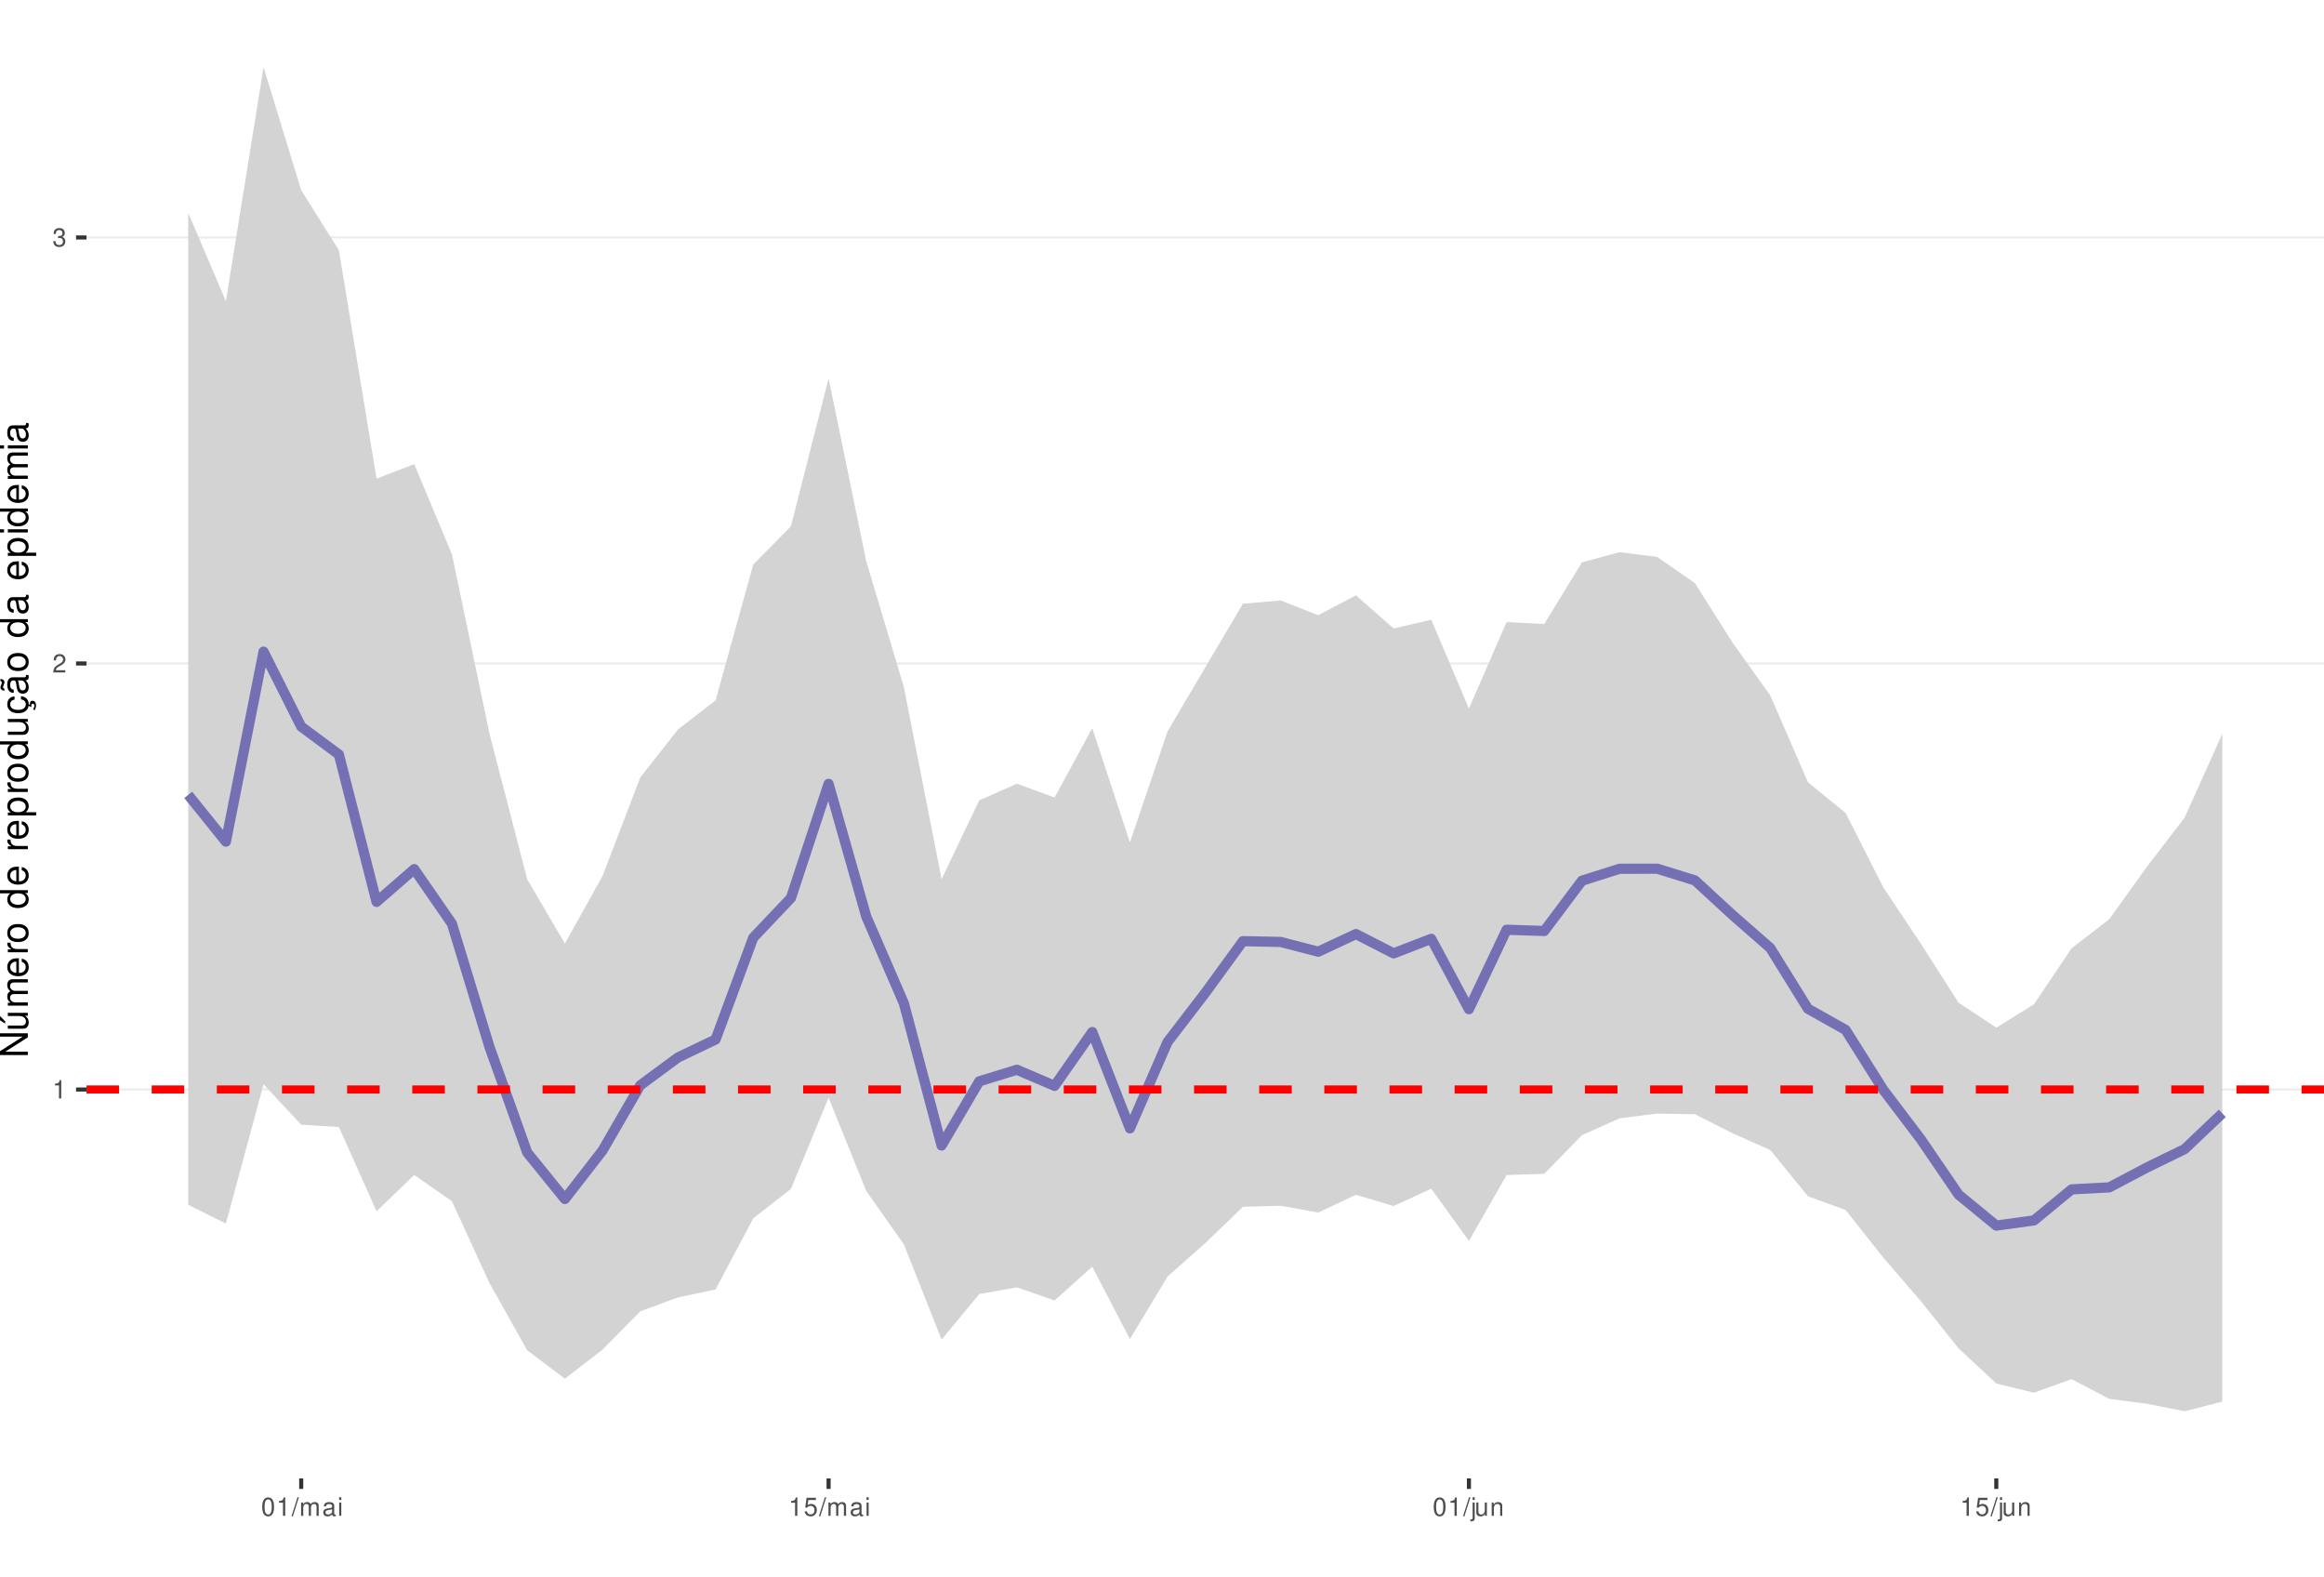
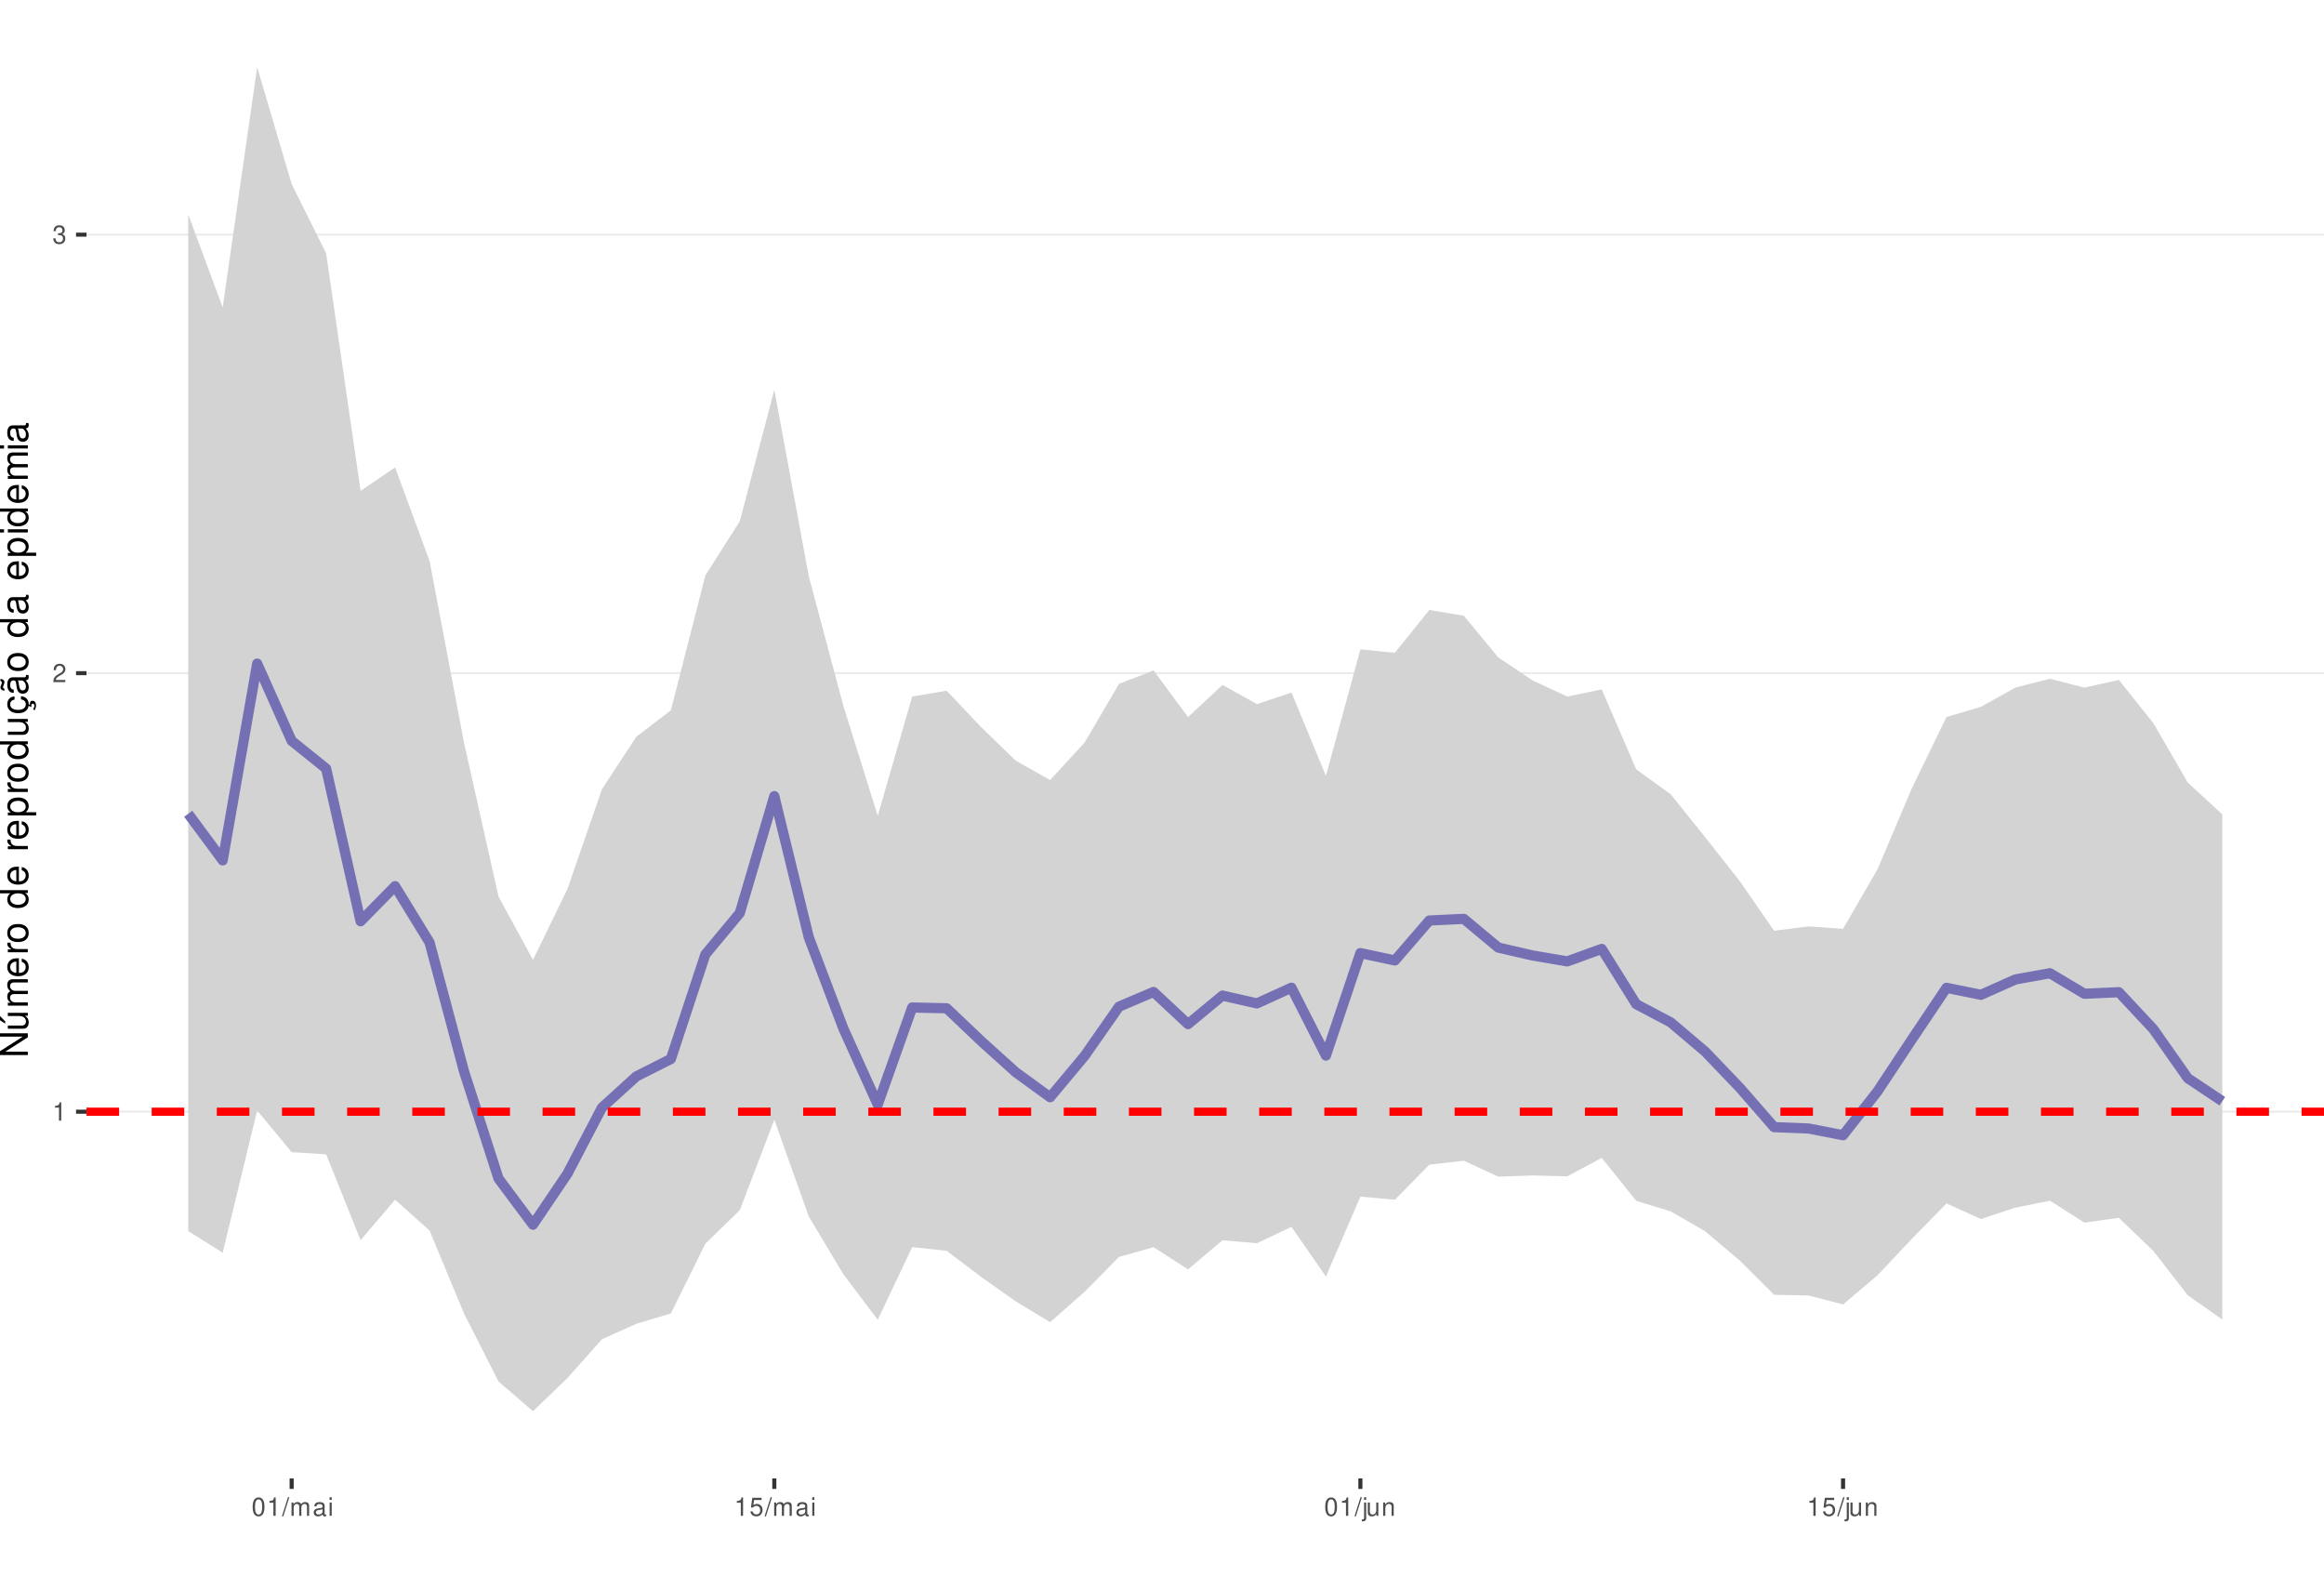
<svg xmlns="http://www.w3.org/2000/svg" xmlns:xlink="http://www.w3.org/1999/xlink" width="609pt" height="413pt" viewBox="0 0 609 413" version="1.1">
  <defs>
    <g>
      <symbol overflow="visible" id="glyph0-0">
        <path style="stroke:none;" d="" />
      </symbol>
      <symbol overflow="visible" id="glyph0-1">
        <path style="stroke:none;" d="M 1.719 -3.422 L 1.719 0 L 2.312 0 L 2.312 -4.812 L 1.922 -4.812 C 1.719 -4.078 1.578 -3.969 0.672 -3.859 L 0.672 -3.422 Z M 1.719 -3.422 " />
      </symbol>
      <symbol overflow="visible" id="glyph0-2">
        <path style="stroke:none;" d="M 3.375 -0.578 L 0.891 -0.578 C 0.938 -0.984 1.156 -1.234 1.734 -1.578 L 2.406 -1.953 C 3.062 -2.328 3.406 -2.812 3.406 -3.406 C 3.406 -3.812 3.234 -4.188 2.969 -4.438 C 2.688 -4.688 2.344 -4.812 1.891 -4.812 C 1.297 -4.812 0.844 -4.594 0.578 -4.188 C 0.422 -3.938 0.344 -3.641 0.328 -3.141 L 0.922 -3.141 C 0.938 -3.469 0.984 -3.672 1.062 -3.828 C 1.219 -4.125 1.516 -4.297 1.875 -4.297 C 2.406 -4.297 2.797 -3.906 2.797 -3.391 C 2.797 -3.016 2.578 -2.672 2.156 -2.438 L 1.547 -2.078 C 0.562 -1.516 0.281 -1.062 0.219 0 L 3.375 0 Z M 3.375 -0.578 " />
      </symbol>
      <symbol overflow="visible" id="glyph0-3">
        <path style="stroke:none;" d="M 1.469 -2.219 L 1.797 -2.219 C 2.422 -2.219 2.766 -1.922 2.766 -1.344 C 2.766 -0.734 2.406 -0.359 1.797 -0.359 C 1.156 -0.359 0.844 -0.688 0.797 -1.391 L 0.219 -1.391 C 0.234 -1.016 0.312 -0.766 0.422 -0.547 C 0.672 -0.078 1.125 0.156 1.766 0.156 C 2.75 0.156 3.375 -0.438 3.375 -1.344 C 3.375 -1.953 3.141 -2.297 2.562 -2.484 C 3.016 -2.672 3.234 -3 3.234 -3.484 C 3.234 -4.312 2.688 -4.812 1.797 -4.812 C 0.844 -4.812 0.328 -4.281 0.312 -3.266 L 0.906 -3.266 C 0.906 -3.547 0.938 -3.719 1 -3.875 C 1.141 -4.141 1.438 -4.297 1.797 -4.297 C 2.312 -4.297 2.625 -3.984 2.625 -3.469 C 2.625 -3.125 2.516 -2.922 2.25 -2.812 C 2.094 -2.75 1.875 -2.719 1.469 -2.703 Z M 1.469 -2.219 " />
      </symbol>
      <symbol overflow="visible" id="glyph0-4">
        <path style="stroke:none;" d="M 1.828 -4.812 C 1.391 -4.812 0.984 -4.609 0.75 -4.281 C 0.438 -3.859 0.281 -3.219 0.281 -2.328 C 0.281 -0.703 0.812 0.156 1.828 0.156 C 2.828 0.156 3.375 -0.703 3.375 -2.297 C 3.375 -3.219 3.234 -3.844 2.922 -4.281 C 2.672 -4.625 2.281 -4.812 1.828 -4.812 Z M 1.828 -4.297 C 2.469 -4.297 2.781 -3.641 2.781 -2.344 C 2.781 -0.969 2.469 -0.328 1.812 -0.328 C 1.203 -0.328 0.891 -1 0.891 -2.328 C 0.891 -3.641 1.203 -4.297 1.828 -4.297 Z M 1.828 -4.297 " />
      </symbol>
      <symbol overflow="visible" id="glyph0-5">
        <path style="stroke:none;" d="M 1.531 -4.859 L -0.047 0.141 L 0.312 0.141 L 1.891 -4.859 Z M 1.531 -4.859 " />
      </symbol>
      <symbol overflow="visible" id="glyph0-6">
        <path style="stroke:none;" d="M 0.469 -3.484 L 0.469 0 L 1.031 0 L 1.031 -2.188 C 1.031 -2.703 1.391 -3.109 1.844 -3.109 C 2.25 -3.109 2.484 -2.844 2.484 -2.406 L 2.484 0 L 3.047 0 L 3.047 -2.188 C 3.047 -2.703 3.422 -3.109 3.875 -3.109 C 4.266 -3.109 4.516 -2.844 4.516 -2.406 L 4.516 0 L 5.078 0 L 5.078 -2.609 C 5.078 -3.234 4.719 -3.594 4.062 -3.594 C 3.594 -3.594 3.312 -3.453 2.984 -3.062 C 2.781 -3.422 2.5 -3.594 2.047 -3.594 C 1.578 -3.594 1.266 -3.422 0.984 -3 L 0.984 -3.484 Z M 0.469 -3.484 " />
      </symbol>
      <symbol overflow="visible" id="glyph0-7">
        <path style="stroke:none;" d="M 3.562 -0.328 C 3.5 -0.312 3.469 -0.312 3.438 -0.312 C 3.25 -0.312 3.141 -0.406 3.141 -0.578 L 3.141 -2.641 C 3.141 -3.25 2.688 -3.594 1.828 -3.594 C 1.312 -3.594 0.906 -3.438 0.672 -3.188 C 0.516 -3 0.453 -2.797 0.438 -2.453 L 0.984 -2.453 C 1.031 -2.875 1.297 -3.078 1.812 -3.078 C 2.312 -3.078 2.594 -2.891 2.594 -2.562 L 2.594 -2.406 C 2.578 -2.172 2.469 -2.078 2.016 -2.031 C 1.219 -1.922 1.109 -1.891 0.891 -1.812 C 0.484 -1.641 0.281 -1.328 0.281 -0.875 C 0.281 -0.25 0.719 0.156 1.422 0.156 C 1.859 0.156 2.219 0 2.609 -0.359 C 2.656 0 2.828 0.156 3.188 0.156 C 3.297 0.156 3.375 0.141 3.562 0.094 Z M 2.594 -1.094 C 2.594 -0.906 2.531 -0.797 2.375 -0.641 C 2.141 -0.438 1.875 -0.328 1.547 -0.328 C 1.109 -0.328 0.859 -0.547 0.859 -0.891 C 0.859 -1.266 1.094 -1.438 1.703 -1.531 C 2.297 -1.609 2.406 -1.641 2.594 -1.719 Z M 2.594 -1.094 " />
      </symbol>
      <symbol overflow="visible" id="glyph0-8">
        <path style="stroke:none;" d="M 1 -3.484 L 0.453 -3.484 L 0.453 0 L 1 0 Z M 1 -4.859 L 0.438 -4.859 L 0.438 -4.156 L 1 -4.156 Z M 1 -4.859 " />
      </symbol>
      <symbol overflow="visible" id="glyph0-9">
        <path style="stroke:none;" d="M 3.172 -4.719 L 0.734 -4.719 L 0.375 -2.156 L 0.922 -2.156 C 1.188 -2.469 1.422 -2.594 1.797 -2.594 C 2.422 -2.594 2.812 -2.156 2.812 -1.453 C 2.812 -0.781 2.422 -0.359 1.781 -0.359 C 1.266 -0.359 0.953 -0.625 0.812 -1.156 L 0.234 -1.156 C 0.312 -0.766 0.375 -0.578 0.516 -0.406 C 0.781 -0.047 1.266 0.156 1.797 0.156 C 2.75 0.156 3.422 -0.547 3.422 -1.531 C 3.422 -2.469 2.797 -3.109 1.891 -3.109 C 1.562 -3.109 1.297 -3.016 1.016 -2.828 L 1.203 -4.141 L 3.172 -4.141 Z M 3.172 -4.719 " />
      </symbol>
      <symbol overflow="visible" id="glyph0-10">
        <path style="stroke:none;" d="M 0.469 -3.484 L 0.469 0.5 C 0.469 0.859 0.359 0.969 0.016 0.969 C -0.031 0.969 -0.047 0.969 -0.125 0.953 L -0.125 1.438 C -0.047 1.438 -0.016 1.453 0.062 1.453 C 0.688 1.453 1.016 1.203 1.016 0.719 L 1.016 -3.484 Z M 1.016 -4.859 L 0.469 -4.859 L 0.469 -4.156 L 1.016 -4.156 Z M 1.016 -4.859 " />
      </symbol>
      <symbol overflow="visible" id="glyph0-11">
        <path style="stroke:none;" d="M 3.203 0 L 3.203 -3.484 L 2.656 -3.484 L 2.656 -1.516 C 2.656 -0.797 2.281 -0.328 1.703 -0.328 C 1.266 -0.328 0.984 -0.594 0.984 -1.016 L 0.984 -3.484 L 0.438 -3.484 L 0.438 -0.797 C 0.438 -0.219 0.859 0.156 1.547 0.156 C 2.062 0.156 2.391 -0.031 2.703 -0.484 L 2.703 0 Z M 3.203 0 " />
      </symbol>
      <symbol overflow="visible" id="glyph0-12">
        <path style="stroke:none;" d="M 0.469 -3.484 L 0.469 0 L 1.031 0 L 1.031 -1.922 C 1.031 -2.641 1.391 -3.109 1.969 -3.109 C 2.406 -3.109 2.688 -2.828 2.688 -2.422 L 2.688 0 L 3.234 0 L 3.234 -2.641 C 3.234 -3.219 2.812 -3.594 2.141 -3.594 C 1.625 -3.594 1.281 -3.391 0.984 -2.906 L 0.984 -3.484 Z M 0.469 -3.484 " />
      </symbol>
      <symbol overflow="visible" id="glyph1-0">
        <path style="stroke:none;" d="" />
      </symbol>
      <symbol overflow="visible" id="glyph1-1">
        <path style="stroke:none;" d="M -7.297 -6.453 L -7.297 -5.578 L -1.328 -5.578 L -7.297 -1.766 L -7.297 -0.766 L 0 -0.766 L 0 -1.641 L -5.906 -1.641 L 0 -5.406 L 0 -6.453 Z M -7.297 -6.453 " />
      </symbol>
      <symbol overflow="visible" id="glyph1-2">
        <path style="stroke:none;" d="M 0 -4.812 L -5.234 -4.812 L -5.234 -3.984 L -2.266 -3.984 C -1.203 -3.984 -0.5 -3.438 -0.5 -2.562 C -0.5 -1.906 -0.906 -1.484 -1.531 -1.484 L -5.234 -1.484 L -5.234 -0.656 L -1.203 -0.656 C -0.328 -0.656 0.234 -1.297 0.234 -2.312 C 0.234 -3.094 -0.047 -3.578 -0.734 -4.062 L 0 -4.062 Z M -7.406 -2.953 L -5.922 -2 L -5.922 -2.594 L -7.406 -4.094 Z M -7.406 -2.953 " />
      </symbol>
      <symbol overflow="visible" id="glyph1-3">
        <path style="stroke:none;" d="M -5.234 -0.703 L 0 -0.703 L 0 -1.547 L -3.297 -1.547 C -4.047 -1.547 -4.656 -2.094 -4.656 -2.766 C -4.656 -3.391 -4.281 -3.734 -3.609 -3.734 L 0 -3.734 L 0 -4.578 L -3.297 -4.578 C -4.047 -4.578 -4.656 -5.125 -4.656 -5.812 C -4.656 -6.422 -4.266 -6.781 -3.609 -6.781 L 0 -6.781 L 0 -7.625 L -3.938 -7.625 C -4.875 -7.625 -5.391 -7.078 -5.391 -6.094 C -5.391 -5.406 -5.188 -4.984 -4.594 -4.484 C -5.156 -4.188 -5.391 -3.766 -5.391 -3.078 C -5.391 -2.375 -5.125 -1.906 -4.5 -1.469 L -5.234 -1.469 Z M -5.234 -0.703 " />
      </symbol>
      <symbol overflow="visible" id="glyph1-4">
        <path style="stroke:none;" d="M -2.344 -5.125 C -3.141 -5.125 -3.625 -5.062 -4.016 -4.922 C -4.875 -4.578 -5.391 -3.781 -5.391 -2.797 C -5.391 -1.344 -4.281 -0.406 -2.547 -0.406 C -0.812 -0.406 0.234 -1.297 0.234 -2.781 C 0.234 -3.984 -0.453 -4.812 -1.594 -5.016 L -1.594 -4.188 C -0.906 -3.953 -0.547 -3.484 -0.547 -2.812 C -0.547 -2.281 -0.781 -1.828 -1.219 -1.547 C -1.516 -1.344 -1.812 -1.281 -2.344 -1.266 Z M -3.016 -1.297 C -3.984 -1.359 -4.625 -1.953 -4.625 -2.797 C -4.625 -3.641 -3.953 -4.234 -3.016 -4.234 Z M -3.016 -1.297 " />
      </symbol>
      <symbol overflow="visible" id="glyph1-5">
        <path style="stroke:none;" d="M -5.234 -0.688 L 0 -0.688 L 0 -1.531 L -2.719 -1.531 C -3.984 -1.547 -4.547 -2.062 -4.516 -3.203 L -5.359 -3.203 C -5.375 -3.062 -5.391 -2.984 -5.391 -2.891 C -5.391 -2.344 -5.062 -1.938 -4.297 -1.453 L -5.234 -1.453 Z M -5.234 -0.688 " />
      </symbol>
      <symbol overflow="visible" id="glyph1-6">
        <path style="stroke:none;" d="M -5.391 -2.719 C -5.391 -1.234 -4.344 -0.359 -2.578 -0.359 C -0.812 -0.359 0.234 -1.234 0.234 -2.734 C 0.234 -4.203 -0.812 -5.094 -2.547 -5.094 C -4.359 -5.094 -5.391 -4.234 -5.391 -2.719 Z M -4.625 -2.734 C -4.625 -3.672 -3.844 -4.234 -2.547 -4.234 C -1.312 -4.234 -0.547 -3.656 -0.547 -2.734 C -0.547 -1.797 -1.312 -1.234 -2.578 -1.234 C -3.844 -1.234 -4.625 -1.797 -4.625 -2.734 Z M -4.625 -2.734 " />
      </symbol>
      <symbol overflow="visible" id="glyph1-7">
        <path style="stroke:none;" d="" />
      </symbol>
      <symbol overflow="visible" id="glyph1-8">
        <path style="stroke:none;" d="M -7.297 -4.953 L -7.297 -4.125 L -4.578 -4.125 C -5.109 -3.766 -5.391 -3.203 -5.391 -2.516 C -5.391 -1.156 -4.297 -0.266 -2.625 -0.266 C -0.859 -0.266 0.234 -1.125 0.234 -2.547 C 0.234 -3.266 -0.047 -3.766 -0.688 -4.203 L 0 -4.203 L 0 -4.953 Z M -4.609 -2.656 C -4.609 -3.547 -3.812 -4.125 -2.562 -4.125 C -1.344 -4.125 -0.547 -3.547 -0.547 -2.656 C -0.547 -1.734 -1.359 -1.125 -2.578 -1.125 C -3.797 -1.125 -4.609 -1.734 -4.609 -2.656 Z M -4.609 -2.656 " />
      </symbol>
      <symbol overflow="visible" id="glyph1-9">
        <path style="stroke:none;" d="M 2.188 -0.547 L 2.188 -1.375 L -0.547 -1.375 C -0.016 -1.812 0.234 -2.312 0.234 -2.984 C 0.234 -4.344 -0.859 -5.234 -2.531 -5.234 C -4.297 -5.234 -5.391 -4.375 -5.391 -2.984 C -5.391 -2.266 -5.062 -1.703 -4.453 -1.312 L -5.234 -1.312 L -5.234 -0.547 Z M -4.609 -2.844 C -4.609 -3.766 -3.797 -4.359 -2.547 -4.359 C -1.359 -4.359 -0.547 -3.75 -0.547 -2.844 C -0.547 -1.953 -1.344 -1.375 -2.578 -1.375 C -3.812 -1.375 -4.609 -1.953 -4.609 -2.844 Z M -4.609 -2.844 " />
      </symbol>
      <symbol overflow="visible" id="glyph1-10">
        <path style="stroke:none;" d="M 0 -4.812 L -5.234 -4.812 L -5.234 -3.984 L -2.266 -3.984 C -1.203 -3.984 -0.5 -3.438 -0.5 -2.562 C -0.5 -1.906 -0.906 -1.484 -1.531 -1.484 L -5.234 -1.484 L -5.234 -0.656 L -1.203 -0.656 C -0.328 -0.656 0.234 -1.297 0.234 -2.312 C 0.234 -3.094 -0.047 -3.578 -0.734 -4.062 L 0 -4.062 Z M 0 -4.812 " />
      </symbol>
      <symbol overflow="visible" id="glyph1-11">
        <path style="stroke:none;" d="M 0.234 -2.641 C 0.234 -3.875 -0.547 -4.703 -1.797 -4.766 L -1.797 -3.938 C -0.953 -3.797 -0.531 -3.359 -0.531 -2.656 C -0.531 -1.734 -1.281 -1.188 -2.516 -1.188 C -3.844 -1.188 -4.625 -1.719 -4.625 -2.625 C -4.625 -3.328 -4.203 -3.766 -3.484 -3.875 L -3.484 -4.703 C -3.984 -4.672 -4.312 -4.562 -4.609 -4.359 C -5.094 -4 -5.391 -3.375 -5.391 -2.641 C -5.391 -1.219 -4.266 -0.312 -2.531 -0.312 C -1.469 -0.312 -0.625 -0.672 -0.156 -1.312 C 0.047 -1.594 0.125 -1.812 0.203 -2.25 L 0.922 -1.938 L 0.984 -2.062 C 0.938 -2.188 0.906 -2.25 0.906 -2.375 C 0.906 -2.656 1.047 -2.828 1.281 -2.828 C 1.547 -2.828 1.734 -2.594 1.734 -2.297 C 1.734 -2.031 1.672 -1.844 1.438 -1.406 L 1.406 -1.312 L 1.812 -1.094 C 2.078 -1.75 2.141 -1.953 2.141 -2.344 C 2.141 -3.109 1.781 -3.578 1.203 -3.578 C 0.781 -3.578 0.547 -3.297 0.547 -2.797 C 0.547 -2.703 0.547 -2.641 0.562 -2.516 Z M 0.234 -2.641 " />
      </symbol>
      <symbol overflow="visible" id="glyph1-12">
        <path style="stroke:none;" d="M -0.484 -5.344 C -0.469 -5.266 -0.469 -5.219 -0.469 -5.172 C -0.469 -4.875 -0.625 -4.719 -0.875 -4.719 L -3.953 -4.719 C -4.891 -4.719 -5.391 -4.047 -5.391 -2.75 C -5.391 -1.984 -5.172 -1.375 -4.781 -1.016 C -4.516 -0.766 -4.203 -0.672 -3.688 -0.656 L -3.688 -1.484 C -4.328 -1.562 -4.625 -1.938 -4.625 -2.719 C -4.625 -3.484 -4.344 -3.891 -3.844 -3.891 L -3.625 -3.891 C -3.266 -3.875 -3.125 -3.703 -3.047 -3.016 C -2.891 -1.844 -2.844 -1.656 -2.719 -1.344 C -2.453 -0.734 -2 -0.422 -1.312 -0.422 C -0.375 -0.422 0.234 -1.078 0.234 -2.141 C 0.234 -2.797 0 -3.328 -0.547 -3.922 C 0 -3.984 0.234 -4.234 0.234 -4.781 C 0.234 -4.953 0.203 -5.062 0.141 -5.344 Z M -1.656 -3.891 C -1.375 -3.891 -1.203 -3.812 -0.969 -3.562 C -0.656 -3.219 -0.5 -2.812 -0.5 -2.312 C -0.5 -1.672 -0.812 -1.297 -1.344 -1.297 C -1.891 -1.297 -2.172 -1.656 -2.297 -2.547 C -2.422 -3.438 -2.453 -3.609 -2.594 -3.891 Z M -7.172 -3.75 C -6.922 -3.672 -6.812 -3.547 -6.812 -3.375 C -6.812 -3.25 -6.875 -2.984 -6.984 -2.734 C -7.156 -2.312 -7.172 -2.25 -7.172 -2.047 C -7.172 -1.594 -6.797 -1.297 -6.141 -1.188 L -6.141 -1.766 C -6.375 -1.812 -6.5 -1.938 -6.5 -2.094 C -6.5 -2.203 -6.469 -2.344 -6.375 -2.578 C -6.156 -3.156 -6.125 -3.234 -6.125 -3.438 C -6.125 -3.922 -6.484 -4.219 -7.172 -4.312 Z M -7.172 -3.75 " />
      </symbol>
      <symbol overflow="visible" id="glyph1-13">
        <path style="stroke:none;" d="M -0.484 -5.344 C -0.469 -5.266 -0.469 -5.219 -0.469 -5.172 C -0.469 -4.875 -0.625 -4.719 -0.875 -4.719 L -3.953 -4.719 C -4.891 -4.719 -5.391 -4.047 -5.391 -2.75 C -5.391 -1.984 -5.172 -1.375 -4.781 -1.016 C -4.516 -0.766 -4.203 -0.672 -3.688 -0.656 L -3.688 -1.484 C -4.328 -1.562 -4.625 -1.938 -4.625 -2.719 C -4.625 -3.484 -4.344 -3.891 -3.844 -3.891 L -3.625 -3.891 C -3.266 -3.875 -3.125 -3.703 -3.047 -3.016 C -2.891 -1.844 -2.844 -1.656 -2.719 -1.344 C -2.453 -0.734 -2 -0.422 -1.312 -0.422 C -0.375 -0.422 0.234 -1.078 0.234 -2.141 C 0.234 -2.797 0 -3.328 -0.547 -3.922 C 0 -3.984 0.234 -4.234 0.234 -4.781 C 0.234 -4.953 0.203 -5.062 0.141 -5.344 Z M -1.656 -3.891 C -1.375 -3.891 -1.203 -3.812 -0.969 -3.562 C -0.656 -3.219 -0.5 -2.812 -0.5 -2.312 C -0.5 -1.672 -0.812 -1.297 -1.344 -1.297 C -1.891 -1.297 -2.172 -1.656 -2.297 -2.547 C -2.422 -3.438 -2.453 -3.609 -2.594 -3.891 Z M -1.656 -3.891 " />
      </symbol>
      <symbol overflow="visible" id="glyph1-14">
        <path style="stroke:none;" d="M -5.234 -1.5 L -5.234 -0.672 L 0 -0.672 L 0 -1.5 Z M -7.297 -1.5 L -7.297 -0.656 L -6.234 -0.656 L -6.234 -1.5 Z M -7.297 -1.5 " />
      </symbol>
    </g>
    <clipPath id="clip1">
      <path d="M 22.672 0 L 609 0 L 609 387.328 L 22.672 387.328 Z M 22.672 0 " />
    </clipPath>
    <clipPath id="clip2">
-       <path d="M 22.672 285 L 609 285 L 609 286 L 22.672 286 Z M 22.672 285 " />
+       <path d="M 22.672 290 L 609 290 L 609 292 L 22.672 292 Z M 22.672 290 " />
    </clipPath>
    <clipPath id="clip3">
-       <path d="M 22.672 173 L 609 173 L 609 175 L 22.672 175 Z M 22.672 173 " />
+       <path d="M 22.672 176 L 609 176 L 609 177 L 22.672 177 Z M 22.672 176 " />
    </clipPath>
    <clipPath id="clip4">
-       <path d="M 22.672 61 L 609 61 L 609 63 L 22.672 63 Z M 22.672 61 " />
+       <path d="M 22.672 61 L 609 61 L 609 62 L 22.672 62 Z M 22.672 61 " />
    </clipPath>
    <clipPath id="clip5">
-       <path d="M 22.672 284 L 609 284 L 609 287 L 22.672 287 Z M 22.672 284 " />
+       <path d="M 22.672 290 L 609 290 L 609 293 L 22.672 293 Z M 22.672 290 " />
    </clipPath>
  </defs>
  <g id="surface11">
    <rect x="0" y="0" width="609" height="413" style="fill:rgb(100%,100%,100%);fill-opacity:1;stroke:none;" />
    <rect x="0" y="0" width="609" height="413" style="fill:rgb(100%,100%,100%);fill-opacity:1;stroke:none;" />
    <path style="fill:none;stroke-width:1.067;stroke-linecap:round;stroke-linejoin:round;stroke:rgb(100%,100%,100%);stroke-opacity:1;stroke-miterlimit:10;" d="M 0 413 L 609 413 L 609 0 L 0 0 Z M 0 413 " />
    <g clip-path="url(#clip1)" clip-rule="nonzero">
      <path style=" stroke:none;fill-rule:nonzero;fill:rgb(100%,100%,100%);fill-opacity:1;" d="M 22.672 387.328 L 609 387.328 L 609 0 L 22.672 0 Z M 22.672 387.328 " />
    </g>
    <g clip-path="url(#clip2)" clip-rule="nonzero">
-       <path style="fill:none;stroke-width:0.533;stroke-linecap:butt;stroke-linejoin:round;stroke:rgb(92.157%,92.157%,92.157%);stroke-opacity:1;stroke-miterlimit:10;" d="M 22.672 285.43 L 609 285.43 " />
+       <path style="fill:none;stroke-width:0.533;stroke-linecap:butt;stroke-linejoin:round;stroke:rgb(92.157%,92.157%,92.157%);stroke-opacity:1;stroke-miterlimit:10;" d="M 22.672 291.246 L 609 291.246 " />
    </g>
    <g clip-path="url(#clip3)" clip-rule="nonzero">
-       <path style="fill:none;stroke-width:0.533;stroke-linecap:butt;stroke-linejoin:round;stroke:rgb(92.157%,92.157%,92.157%);stroke-opacity:1;stroke-miterlimit:10;" d="M 22.672 173.82 L 609 173.82 " />
+       <path style="fill:none;stroke-width:0.533;stroke-linecap:butt;stroke-linejoin:round;stroke:rgb(92.157%,92.157%,92.157%);stroke-opacity:1;stroke-miterlimit:10;" d="M 22.672 176.359 L 609 176.359 " />
    </g>
    <g clip-path="url(#clip4)" clip-rule="nonzero">
-       <path style="fill:none;stroke-width:0.533;stroke-linecap:butt;stroke-linejoin:round;stroke:rgb(92.157%,92.157%,92.157%);stroke-opacity:1;stroke-miterlimit:10;" d="M 22.672 62.211 L 609 62.211 " />
-     </g>
-     <path style=" stroke:none;fill-rule:nonzero;fill:rgb(82.745%,82.745%,82.745%);fill-opacity:1;" d="M 49.324 55.777 L 59.195 78.93 L 69.062 17.605 L 78.934 49.832 L 88.805 65.578 L 98.676 125.391 L 108.547 121.602 L 118.418 145.191 L 128.289 192.289 L 138.16 230.379 L 148.031 247.195 L 157.902 229.48 L 167.773 203.699 L 177.645 191.113 L 187.516 183.48 L 197.387 147.895 L 207.258 137.887 L 217.129 99.133 L 226.996 147.023 L 236.867 180.023 L 246.738 230.332 L 256.609 209.68 L 266.48 205.316 L 276.352 208.938 L 286.223 190.766 L 296.094 220.676 L 305.965 191.602 L 315.836 174.852 L 325.707 158.168 L 335.578 157.312 L 345.449 161.172 L 355.32 155.973 L 365.191 164.641 L 375.062 162.367 L 384.93 185.629 L 394.801 162.977 L 404.672 163.477 L 414.543 147.328 L 424.414 144.656 L 434.285 145.918 L 444.156 152.777 L 454.027 168.379 L 463.898 182.199 L 473.77 204.941 L 483.641 212.992 L 493.512 232.461 L 503.383 247.277 L 513.254 262.703 L 523.125 269.215 L 532.996 263.113 L 542.867 248.422 L 552.734 240.824 L 562.605 227.059 L 572.477 214.199 L 582.348 192.258 L 582.348 367.191 L 572.477 369.723 L 562.605 367.75 L 552.734 366.48 L 542.867 361.312 L 532.996 364.867 L 523.125 362.449 L 513.254 353.25 L 503.383 340.914 L 493.512 329.461 L 483.641 317 L 473.77 313.398 L 463.898 301.285 L 454.027 296.902 L 444.156 291.914 L 434.285 291.734 L 424.414 292.973 L 414.543 297.402 L 404.672 307.512 L 394.801 307.836 L 384.93 325.102 L 375.062 311.414 L 365.191 315.961 L 355.32 313.012 L 345.449 317.656 L 335.578 315.887 L 325.707 316.168 L 315.836 325.676 L 305.965 334.422 L 296.094 350.805 L 286.223 331.852 L 276.352 340.695 L 266.48 337.273 L 256.609 339.016 L 246.738 350.957 L 236.867 326.012 L 226.996 312.008 L 217.129 287.574 L 207.258 311.492 L 197.387 319.18 L 187.516 337.801 L 177.645 339.91 L 167.773 343.539 L 157.902 353.57 L 148.031 361.188 L 138.16 353.766 L 128.289 336.18 L 118.418 314.695 L 108.547 307.828 L 98.676 317.32 L 88.805 295.258 L 78.934 294.652 L 69.062 284.07 L 59.195 320.559 L 49.324 315.629 Z M 49.324 55.777 " />
-     <path style="fill:none;stroke-width:2.667;stroke-linecap:butt;stroke-linejoin:round;stroke:rgb(45.882%,43.922%,70.196%);stroke-opacity:1;stroke-miterlimit:10;" d="M 49.324 208.246 L 59.195 220.5 L 69.062 170.723 L 78.934 190.359 L 88.805 197.672 L 98.676 236.277 L 108.547 227.699 L 118.418 241.977 L 128.289 274.34 L 138.16 301.945 L 148.031 314.121 L 157.902 301.398 L 167.773 284.34 L 177.645 277.047 L 187.516 272.328 L 197.387 245.668 L 207.258 235.262 L 217.129 205.359 L 226.996 240.102 L 236.867 262.871 L 246.738 300.109 L 256.609 283.297 L 266.48 280.254 L 276.352 284.473 L 286.223 270.371 L 296.094 295.617 L 305.965 272.977 L 315.836 260.121 L 325.707 246.566 L 335.578 246.773 L 345.449 249.328 L 355.32 244.707 L 365.191 249.762 L 375.062 245.957 L 384.93 264.391 L 394.801 243.578 L 404.672 243.898 L 414.543 230.734 L 424.414 227.598 L 434.285 227.59 L 444.156 230.648 L 454.027 239.734 L 463.898 248.363 L 473.77 264.277 L 483.641 269.816 L 493.512 285.5 L 503.383 298.52 L 513.254 312.988 L 523.125 321.082 L 532.996 319.727 L 542.867 311.598 L 552.734 311.074 L 562.605 305.863 L 572.477 301.051 L 582.348 291.672 " />
+       <path style="fill:none;stroke-width:0.533;stroke-linecap:butt;stroke-linejoin:round;stroke:rgb(92.157%,92.157%,92.157%);stroke-opacity:1;stroke-miterlimit:10;" d="M 22.672 61.477 L 609 61.477 " />
+     </g>
+     <path style=" stroke:none;fill-rule:nonzero;fill:rgb(82.745%,82.745%,82.745%);fill-opacity:1;" d="M 49.324 56.176 L 58.355 80.527 L 67.391 17.605 L 76.426 48.215 L 85.461 66.363 L 94.496 128.613 L 103.527 122.453 L 112.562 146.93 L 121.598 194.594 L 130.633 234.859 L 139.664 251.465 L 148.699 232.906 L 157.734 206.758 L 166.77 192.996 L 175.805 186.086 L 184.836 150.766 L 193.871 136.539 L 202.906 102.109 L 211.941 150.98 L 220.977 184.82 L 230.008 213.727 L 239.043 182.461 L 248.078 180.961 L 257.113 190.5 L 266.148 199.254 L 275.18 204.355 L 284.215 194.535 L 293.25 179.152 L 302.285 175.637 L 311.32 187.859 L 320.352 179.449 L 329.387 184.449 L 338.422 181.43 L 347.457 203.277 L 356.488 170.133 L 365.523 171.008 L 374.559 159.797 L 383.594 161.309 L 392.629 172.242 L 401.66 178.281 L 410.695 182.48 L 419.73 180.613 L 428.766 201.551 L 437.801 208.09 L 446.832 219.328 L 455.867 230.793 L 464.902 243.836 L 473.938 242.703 L 482.973 243.34 L 492.004 227.719 L 501.039 206.422 L 510.074 187.844 L 519.109 185.164 L 528.145 180.133 L 537.176 177.828 L 546.211 180.141 L 555.246 178.133 L 564.281 189.445 L 573.312 205.035 L 582.348 213.348 L 582.348 345.688 L 573.312 339.348 L 564.281 327.73 L 555.246 319.059 L 546.211 320.312 L 537.176 314.562 L 528.145 316.371 L 519.109 319.371 L 510.074 315.273 L 501.039 324.512 L 492.004 334.094 L 482.973 341.738 L 473.938 339.395 L 464.902 339.211 L 455.867 330.223 L 446.832 322.562 L 437.801 317.352 L 428.766 314.598 L 419.73 303.344 L 410.695 308.18 L 401.66 307.945 L 392.629 308.258 L 383.594 304.09 L 374.559 305.117 L 365.523 314.32 L 356.488 313.48 L 347.457 334.43 L 338.422 321.406 L 329.387 325.703 L 320.352 324.926 L 311.32 332.551 L 302.285 326.73 L 293.25 329.277 L 284.215 338.438 L 275.18 346.375 L 266.148 340.926 L 257.113 334.535 L 248.078 327.699 L 239.043 326.723 L 230.008 345.758 L 220.977 333.793 L 211.941 318.691 L 202.906 293.352 L 193.871 317.02 L 184.836 325.836 L 175.805 344.094 L 166.77 346.801 L 157.734 350.863 L 148.699 361.016 L 139.664 369.723 L 130.633 361.922 L 121.598 344.129 L 112.562 322.375 L 103.527 314.301 L 94.496 324.906 L 85.461 302.41 L 76.426 301.852 L 67.391 290.926 L 58.355 328.18 L 49.324 322.52 Z M 49.324 56.176 " />
+     <path style="fill:none;stroke-width:2.667;stroke-linecap:butt;stroke-linejoin:round;stroke:rgb(45.882%,43.922%,70.196%);stroke-opacity:1;stroke-miterlimit:10;" d="M 49.324 213.188 L 58.355 225.395 L 67.391 173.855 L 76.426 194.086 L 85.461 201.352 L 94.496 241.355 L 103.527 232.156 L 112.562 246.906 L 121.598 280.695 L 130.633 308.758 L 139.664 320.852 L 148.699 307.484 L 157.734 290.188 L 166.77 281.988 L 175.805 277.43 L 184.836 250.059 L 193.871 239.191 L 202.906 208.574 L 211.941 245.566 L 220.977 269.395 L 230.008 289.379 L 239.043 263.945 L 248.078 264.152 L 257.113 272.742 L 266.148 280.891 L 275.18 287.457 L 284.215 276.641 L 293.25 263.715 L 302.285 259.875 L 311.32 268.305 L 320.352 260.828 L 329.387 262.875 L 338.422 258.758 L 347.457 276.543 L 356.488 249.695 L 365.523 251.621 L 374.559 241.156 L 383.594 240.73 L 392.629 248.25 L 401.66 250.332 L 410.695 251.863 L 419.73 248.594 L 428.766 263.07 L 437.801 267.84 L 446.832 275.492 L 455.867 284.922 L 464.902 295.289 L 473.938 295.648 L 482.973 297.402 L 492.004 285.91 L 501.039 272.262 L 510.074 258.789 L 519.109 260.621 L 528.145 256.594 L 537.176 254.965 L 546.211 260.348 L 555.246 259.938 L 564.281 269.617 L 573.312 282.469 L 582.348 288.5 " />
    <g clip-path="url(#clip5)" clip-rule="nonzero">
-       <path style="fill:none;stroke-width:2.134;stroke-linecap:butt;stroke-linejoin:round;stroke:rgb(100%,0%,0%);stroke-opacity:1;stroke-dasharray:8.536,8.536;stroke-miterlimit:10;" d="M 22.672 285.43 L 609 285.43 " />
-     </g>
-     <g style="fill:rgb(30.196%,30.196%,30.196%);fill-opacity:1;">
-       <use xlink:href="#glyph0-1" x="13.738" y="287.777" />
-     </g>
-     <g style="fill:rgb(30.196%,30.196%,30.196%);fill-opacity:1;">
-       <use xlink:href="#glyph0-2" x="13.738" y="176.168" />
-     </g>
-     <g style="fill:rgb(30.196%,30.196%,30.196%);fill-opacity:1;">
-       <use xlink:href="#glyph0-3" x="13.738" y="64.559" />
-     </g>
-     <path style="fill:none;stroke-width:1.067;stroke-linecap:butt;stroke-linejoin:round;stroke:rgb(20%,20%,20%);stroke-opacity:1;stroke-miterlimit:10;" d="M 19.93 285.43 L 22.672 285.43 " />
-     <path style="fill:none;stroke-width:1.067;stroke-linecap:butt;stroke-linejoin:round;stroke:rgb(20%,20%,20%);stroke-opacity:1;stroke-miterlimit:10;" d="M 19.93 173.82 L 22.672 173.82 " />
-     <path style="fill:none;stroke-width:1.067;stroke-linecap:butt;stroke-linejoin:round;stroke:rgb(20%,20%,20%);stroke-opacity:1;stroke-miterlimit:10;" d="M 19.93 62.211 L 22.672 62.211 " />
-     <path style="fill:none;stroke-width:1.067;stroke-linecap:butt;stroke-linejoin:round;stroke:rgb(20%,20%,20%);stroke-opacity:1;stroke-miterlimit:10;" d="M 78.934 390.07 L 78.934 387.328 " />
-     <path style="fill:none;stroke-width:1.067;stroke-linecap:butt;stroke-linejoin:round;stroke:rgb(20%,20%,20%);stroke-opacity:1;stroke-miterlimit:10;" d="M 217.129 390.07 L 217.129 387.328 " />
-     <path style="fill:none;stroke-width:1.067;stroke-linecap:butt;stroke-linejoin:round;stroke:rgb(20%,20%,20%);stroke-opacity:1;stroke-miterlimit:10;" d="M 384.93 390.07 L 384.93 387.328 " />
-     <path style="fill:none;stroke-width:1.067;stroke-linecap:butt;stroke-linejoin:round;stroke:rgb(20%,20%,20%);stroke-opacity:1;stroke-miterlimit:10;" d="M 523.125 390.07 L 523.125 387.328 " />
-     <g style="fill:rgb(30.196%,30.196%,30.196%);fill-opacity:1;">
-       <use xlink:href="#glyph0-4" x="68.434" y="397.109" />
-       <use xlink:href="#glyph0-1" x="72.434" y="397.109" />
-       <use xlink:href="#glyph0-5" x="76.434" y="397.109" />
-       <use xlink:href="#glyph0-6" x="78.434" y="397.109" />
-       <use xlink:href="#glyph0-7" x="84.434" y="397.109" />
-       <use xlink:href="#glyph0-8" x="88.434" y="397.109" />
-     </g>
-     <g style="fill:rgb(30.196%,30.196%,30.196%);fill-opacity:1;">
-       <use xlink:href="#glyph0-1" x="206.629" y="397.109" />
-       <use xlink:href="#glyph0-9" x="210.629" y="397.109" />
-       <use xlink:href="#glyph0-5" x="214.629" y="397.109" />
-       <use xlink:href="#glyph0-6" x="216.629" y="397.109" />
-       <use xlink:href="#glyph0-7" x="222.629" y="397.109" />
-       <use xlink:href="#glyph0-8" x="226.629" y="397.109" />
-     </g>
-     <g style="fill:rgb(30.196%,30.196%,30.196%);fill-opacity:1;">
-       <use xlink:href="#glyph0-4" x="375.43" y="397.109" />
-       <use xlink:href="#glyph0-1" x="379.43" y="397.109" />
-       <use xlink:href="#glyph0-5" x="383.43" y="397.109" />
-       <use xlink:href="#glyph0-10" x="385.43" y="397.109" />
-       <use xlink:href="#glyph0-11" x="386.43" y="397.109" />
-       <use xlink:href="#glyph0-12" x="390.43" y="397.109" />
-     </g>
-     <g style="fill:rgb(30.196%,30.196%,30.196%);fill-opacity:1;">
-       <use xlink:href="#glyph0-1" x="513.625" y="397.109" />
-       <use xlink:href="#glyph0-9" x="517.625" y="397.109" />
-       <use xlink:href="#glyph0-5" x="521.625" y="397.109" />
-       <use xlink:href="#glyph0-10" x="523.625" y="397.109" />
-       <use xlink:href="#glyph0-11" x="524.625" y="397.109" />
-       <use xlink:href="#glyph0-12" x="528.625" y="397.109" />
+       <path style="fill:none;stroke-width:2.134;stroke-linecap:butt;stroke-linejoin:round;stroke:rgb(100%,0%,0%);stroke-opacity:1;stroke-dasharray:8.536,8.536;stroke-miterlimit:10;" d="M 22.672 291.246 L 609 291.246 " />
+     </g>
+     <g style="fill:rgb(30.196%,30.196%,30.196%);fill-opacity:1;">
+       <use xlink:href="#glyph0-1" x="13.738" y="293.594" />
+     </g>
+     <g style="fill:rgb(30.196%,30.196%,30.196%);fill-opacity:1;">
+       <use xlink:href="#glyph0-2" x="13.738" y="178.707" />
+     </g>
+     <g style="fill:rgb(30.196%,30.196%,30.196%);fill-opacity:1;">
+       <use xlink:href="#glyph0-3" x="13.738" y="63.824" />
+     </g>
+     <path style="fill:none;stroke-width:1.067;stroke-linecap:butt;stroke-linejoin:round;stroke:rgb(20%,20%,20%);stroke-opacity:1;stroke-miterlimit:10;" d="M 19.93 291.246 L 22.672 291.246 " />
+     <path style="fill:none;stroke-width:1.067;stroke-linecap:butt;stroke-linejoin:round;stroke:rgb(20%,20%,20%);stroke-opacity:1;stroke-miterlimit:10;" d="M 19.93 176.359 L 22.672 176.359 " />
+     <path style="fill:none;stroke-width:1.067;stroke-linecap:butt;stroke-linejoin:round;stroke:rgb(20%,20%,20%);stroke-opacity:1;stroke-miterlimit:10;" d="M 19.93 61.477 L 22.672 61.477 " />
+     <path style="fill:none;stroke-width:1.067;stroke-linecap:butt;stroke-linejoin:round;stroke:rgb(20%,20%,20%);stroke-opacity:1;stroke-miterlimit:10;" d="M 76.426 390.07 L 76.426 387.328 " />
+     <path style="fill:none;stroke-width:1.067;stroke-linecap:butt;stroke-linejoin:round;stroke:rgb(20%,20%,20%);stroke-opacity:1;stroke-miterlimit:10;" d="M 202.906 390.07 L 202.906 387.328 " />
+     <path style="fill:none;stroke-width:1.067;stroke-linecap:butt;stroke-linejoin:round;stroke:rgb(20%,20%,20%);stroke-opacity:1;stroke-miterlimit:10;" d="M 356.488 390.07 L 356.488 387.328 " />
+     <path style="fill:none;stroke-width:1.067;stroke-linecap:butt;stroke-linejoin:round;stroke:rgb(20%,20%,20%);stroke-opacity:1;stroke-miterlimit:10;" d="M 482.973 390.07 L 482.973 387.328 " />
+     <g style="fill:rgb(30.196%,30.196%,30.196%);fill-opacity:1;">
+       <use xlink:href="#glyph0-4" x="65.926" y="397.109" />
+       <use xlink:href="#glyph0-1" x="69.926" y="397.109" />
+       <use xlink:href="#glyph0-5" x="73.926" y="397.109" />
+       <use xlink:href="#glyph0-6" x="75.926" y="397.109" />
+       <use xlink:href="#glyph0-7" x="81.926" y="397.109" />
+       <use xlink:href="#glyph0-8" x="85.926" y="397.109" />
+     </g>
+     <g style="fill:rgb(30.196%,30.196%,30.196%);fill-opacity:1;">
+       <use xlink:href="#glyph0-1" x="192.406" y="397.109" />
+       <use xlink:href="#glyph0-9" x="196.406" y="397.109" />
+       <use xlink:href="#glyph0-5" x="200.406" y="397.109" />
+       <use xlink:href="#glyph0-6" x="202.406" y="397.109" />
+       <use xlink:href="#glyph0-7" x="208.406" y="397.109" />
+       <use xlink:href="#glyph0-8" x="212.406" y="397.109" />
+     </g>
+     <g style="fill:rgb(30.196%,30.196%,30.196%);fill-opacity:1;">
+       <use xlink:href="#glyph0-4" x="346.988" y="397.109" />
+       <use xlink:href="#glyph0-1" x="350.988" y="397.109" />
+       <use xlink:href="#glyph0-5" x="354.988" y="397.109" />
+       <use xlink:href="#glyph0-10" x="356.988" y="397.109" />
+       <use xlink:href="#glyph0-11" x="357.988" y="397.109" />
+       <use xlink:href="#glyph0-12" x="361.988" y="397.109" />
+     </g>
+     <g style="fill:rgb(30.196%,30.196%,30.196%);fill-opacity:1;">
+       <use xlink:href="#glyph0-1" x="473.473" y="397.109" />
+       <use xlink:href="#glyph0-9" x="477.473" y="397.109" />
+       <use xlink:href="#glyph0-5" x="481.473" y="397.109" />
+       <use xlink:href="#glyph0-10" x="483.473" y="397.109" />
+       <use xlink:href="#glyph0-11" x="484.473" y="397.109" />
+       <use xlink:href="#glyph0-12" x="488.473" y="397.109" />
    </g>
    <g style="fill:rgb(0%,0%,0%);fill-opacity:1;">
      <use xlink:href="#glyph1-1" x="7.29" y="277.164" />
      <use xlink:href="#glyph1-2" x="7.29" y="270.164" />
      <use xlink:href="#glyph1-3" x="7.29" y="264.164" />
      <use xlink:href="#glyph1-4" x="7.29" y="256.164" />
      <use xlink:href="#glyph1-5" x="7.29" y="250.164" />
      <use xlink:href="#glyph1-6" x="7.29" y="247.164" />
      <use xlink:href="#glyph1-7" x="7.29" y="241.164" />
      <use xlink:href="#glyph1-8" x="7.29" y="238.164" />
      <use xlink:href="#glyph1-4" x="7.29" y="232.164" />
      <use xlink:href="#glyph1-7" x="7.29" y="226.164" />
      <use xlink:href="#glyph1-5" x="7.29" y="223.164" />
      <use xlink:href="#glyph1-4" x="7.29" y="220.164" />
      <use xlink:href="#glyph1-9" x="7.29" y="214.164" />
      <use xlink:href="#glyph1-5" x="7.29" y="208.164" />
      <use xlink:href="#glyph1-6" x="7.29" y="205.164" />
      <use xlink:href="#glyph1-8" x="7.29" y="199.164" />
      <use xlink:href="#glyph1-10" x="7.29" y="193.164" />
      <use xlink:href="#glyph1-11" x="7.29" y="187.164" />
      <use xlink:href="#glyph1-12" x="7.29" y="182.164" />
      <use xlink:href="#glyph1-6" x="7.29" y="176.164" />
      <use xlink:href="#glyph1-7" x="7.29" y="170.164" />
      <use xlink:href="#glyph1-8" x="7.29" y="167.164" />
      <use xlink:href="#glyph1-13" x="7.29" y="161.164" />
      <use xlink:href="#glyph1-7" x="7.29" y="155.164" />
      <use xlink:href="#glyph1-4" x="7.29" y="152.164" />
      <use xlink:href="#glyph1-9" x="7.29" y="146.164" />
      <use xlink:href="#glyph1-14" x="7.29" y="140.164" />
      <use xlink:href="#glyph1-8" x="7.29" y="138.164" />
      <use xlink:href="#glyph1-4" x="7.29" y="132.164" />
      <use xlink:href="#glyph1-3" x="7.29" y="126.164" />
      <use xlink:href="#glyph1-14" x="7.29" y="118.164" />
      <use xlink:href="#glyph1-13" x="7.29" y="116.164" />
    </g>
  </g>
</svg>
